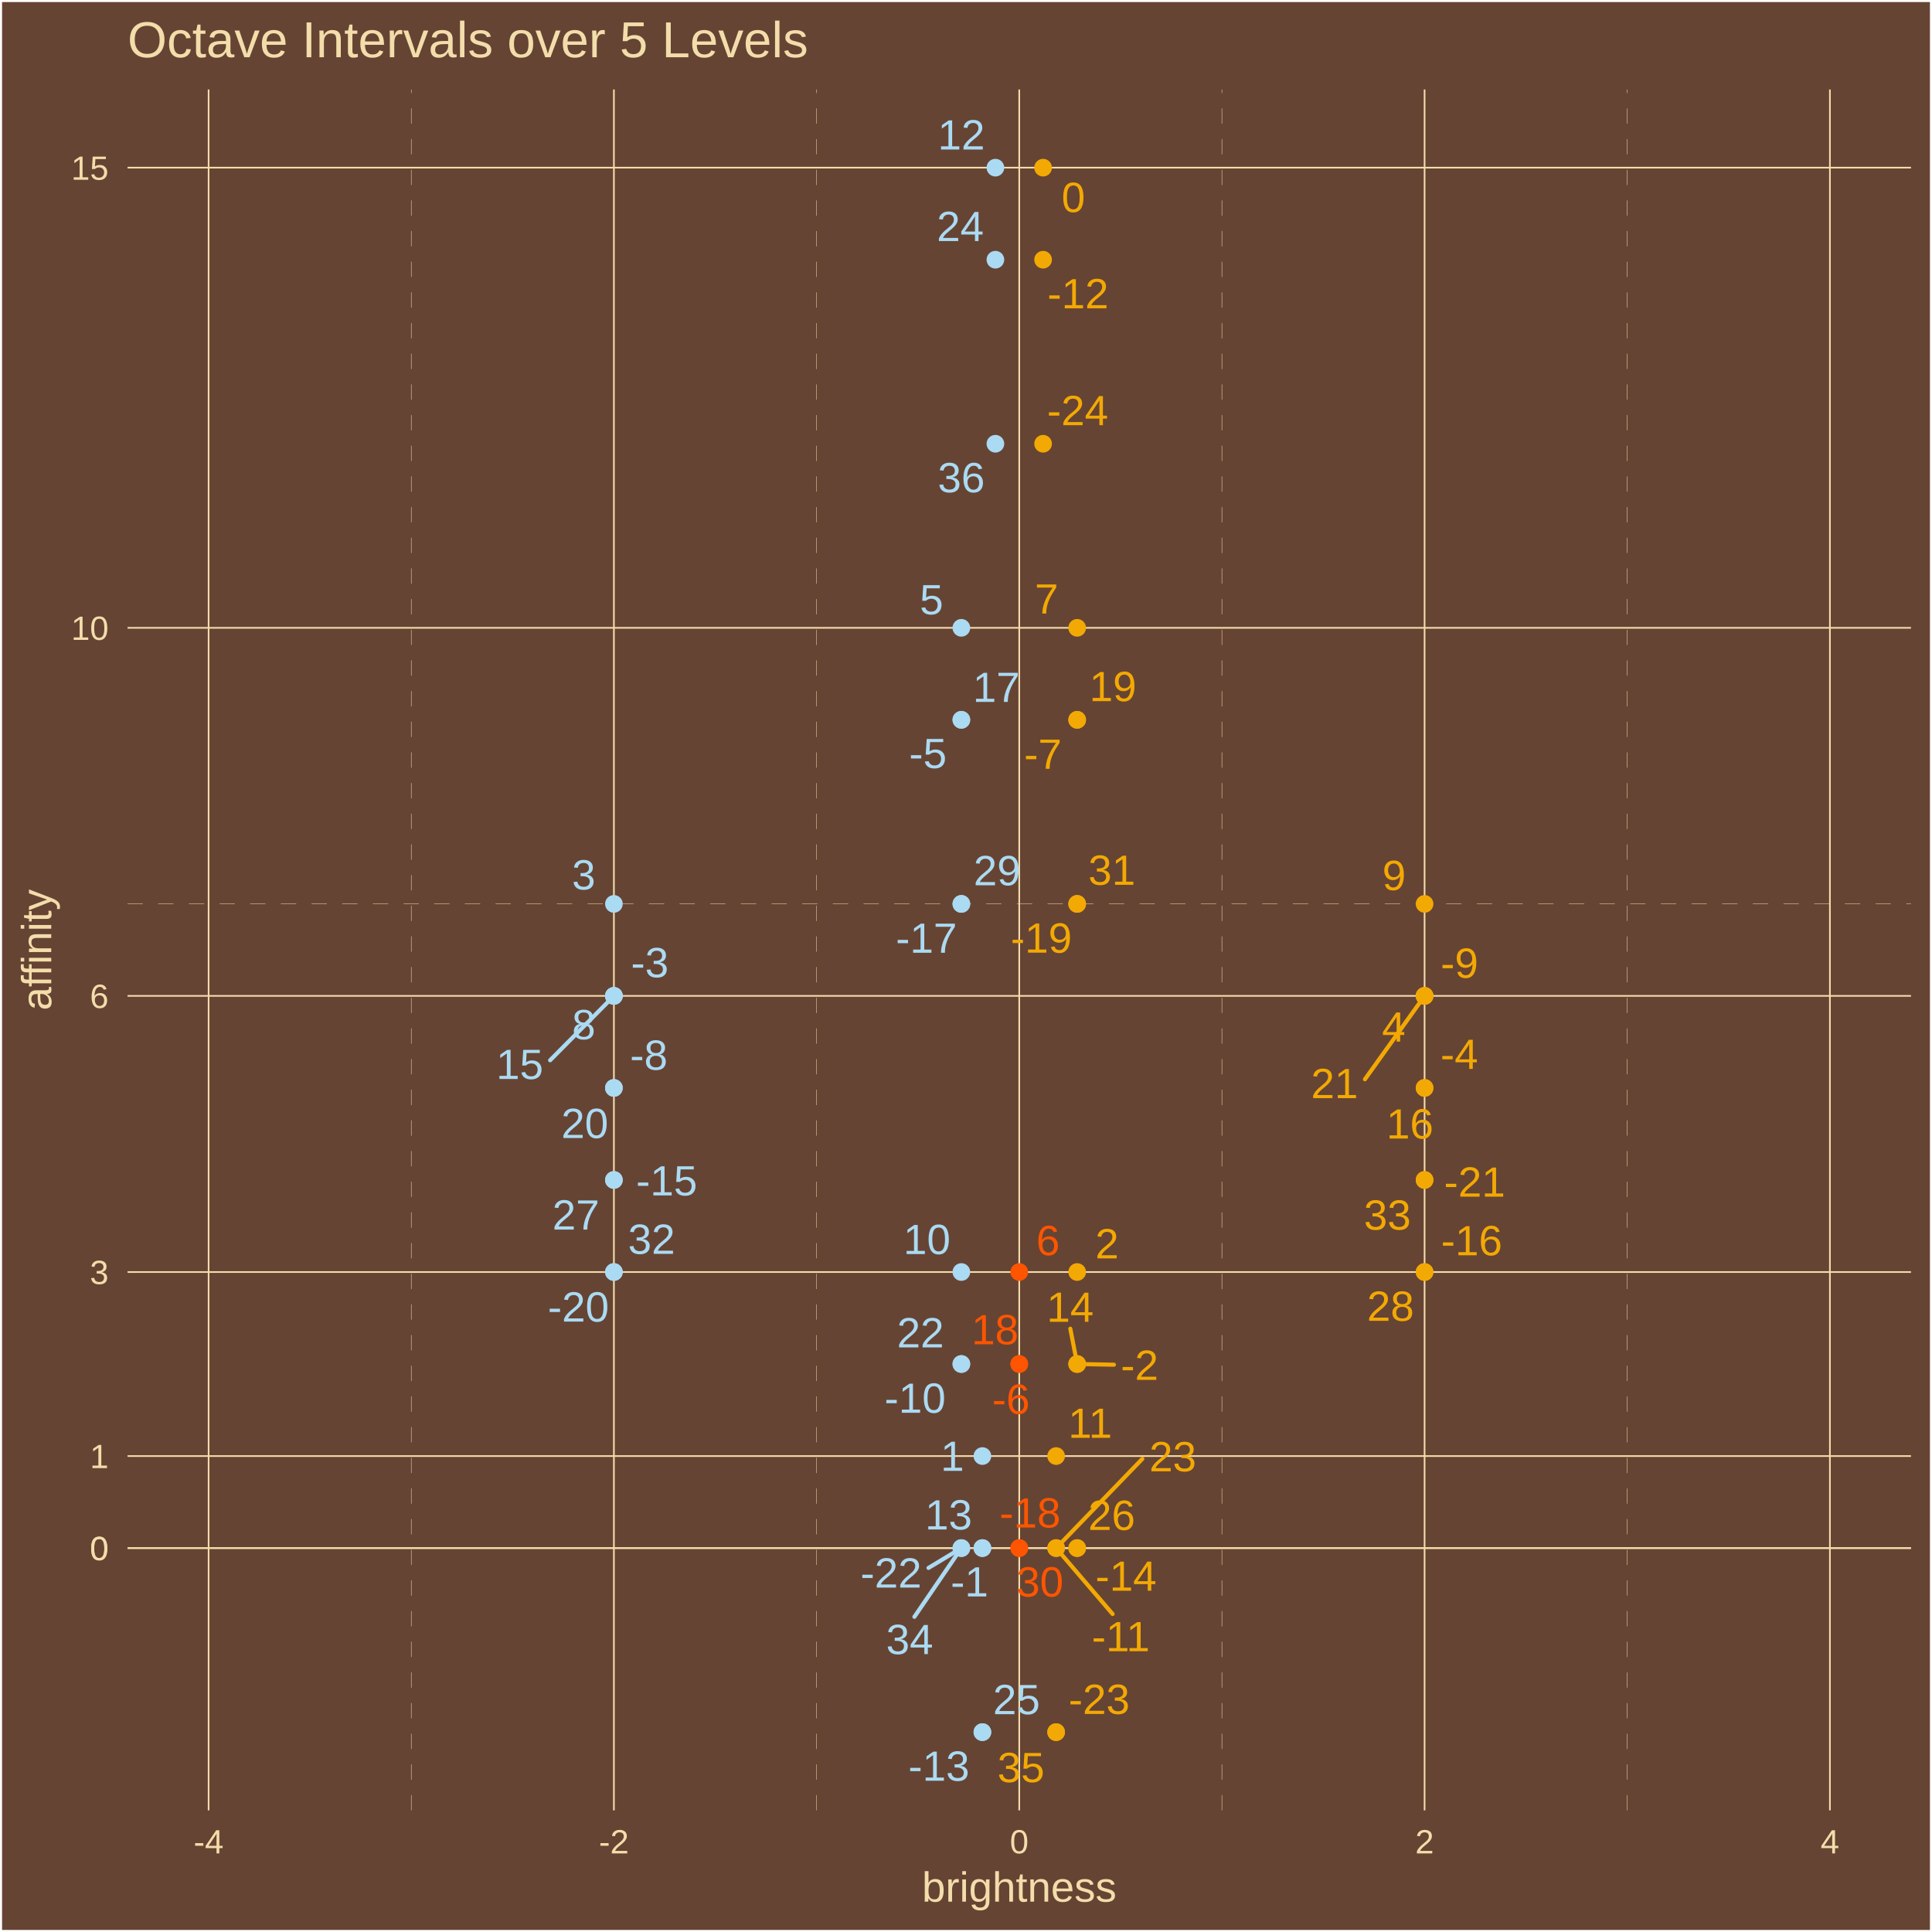
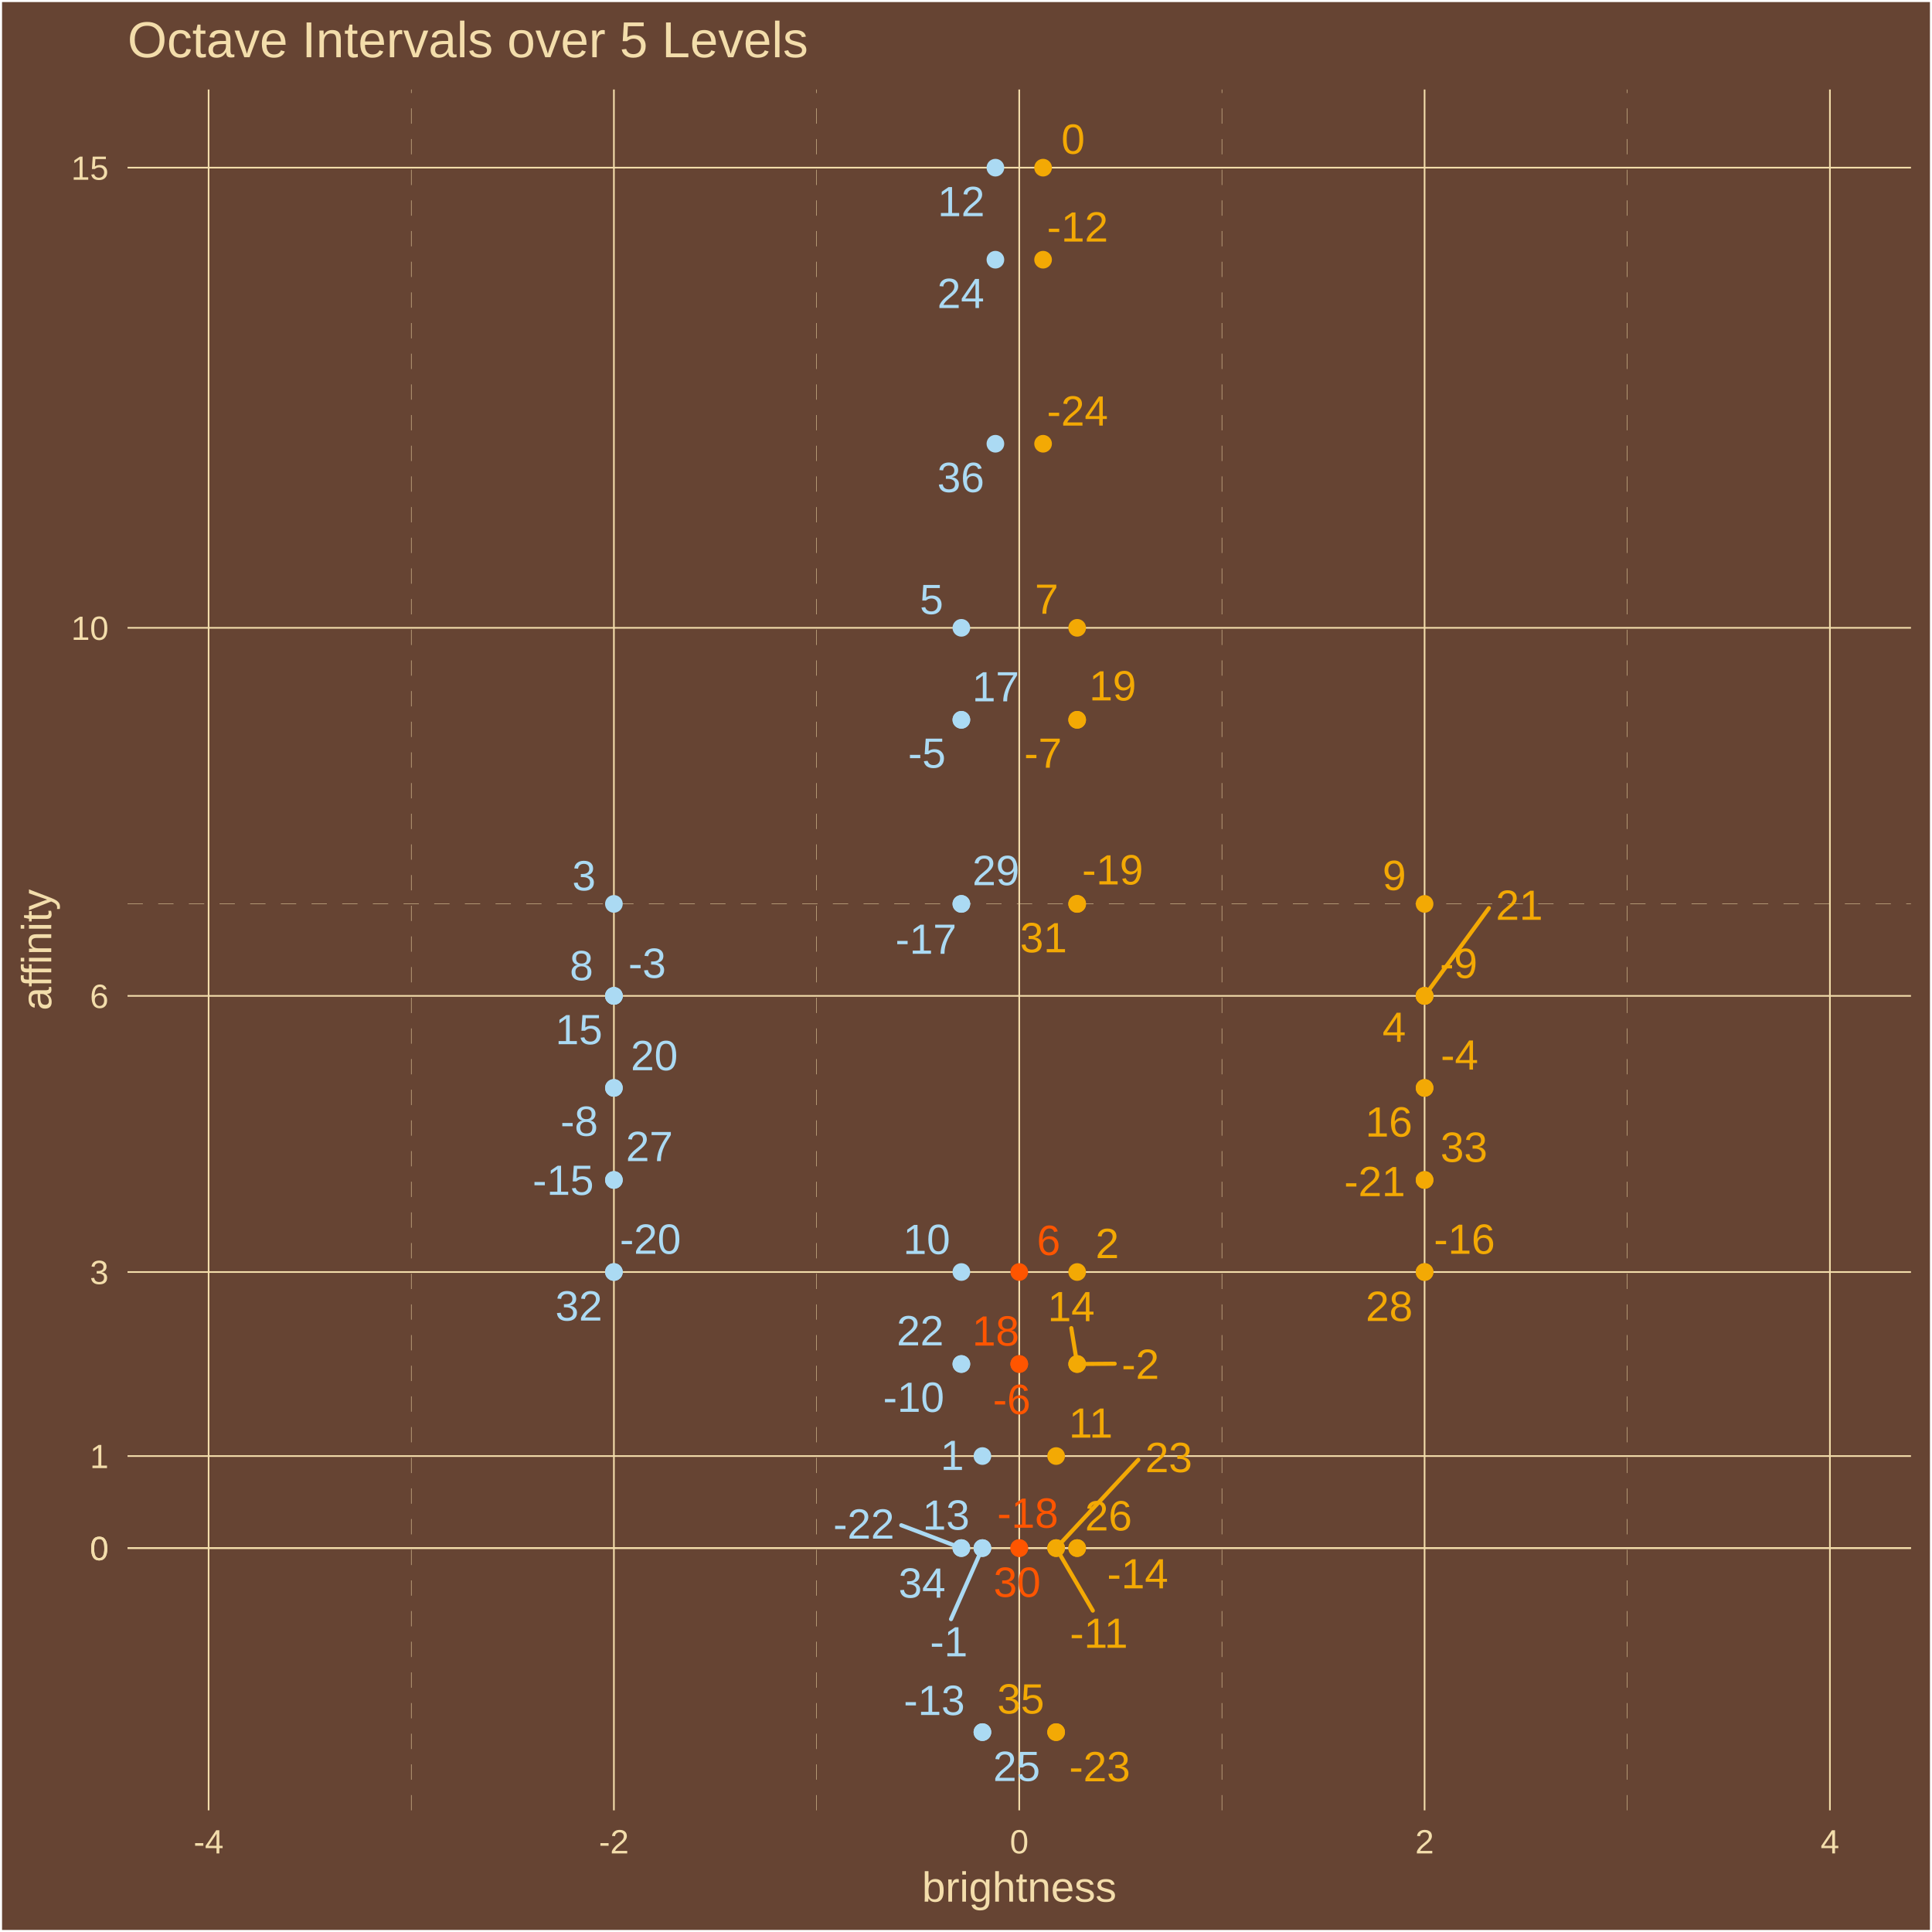
<svg xmlns="http://www.w3.org/2000/svg" class="svglite" width="504.00pt" height="504.00pt" viewBox="0 0 504.00 504.00">
  <defs>
    <style type="text/css">
    .svglite line, .svglite polyline, .svglite polygon, .svglite path, .svglite rect, .svglite circle {
      fill: none;
      stroke: #000000;
      stroke-linecap: round;
      stroke-linejoin: round;
      stroke-miterlimit: 10.00;
    }
    .svglite text {
      white-space: pre;
    }
  </style>
  </defs>
  <rect width="100%" height="100%" style="stroke: none; fill: #664433;" />
  <defs>
    <clipPath id="cpMC4wMHw1MDQuMDB8MC4wMHw1MDQuMDA=">
      <rect x="0.00" y="0.00" width="504.00" height="504.00" />
    </clipPath>
  </defs>
  <g clip-path="url(#cpMC4wMHw1MDQuMDB8MC4wMHw1MDQuMDA=)">
    <rect x="0.00" y="0" width="504.00" height="504.00" style="stroke-width: 1.07; stroke: #FFFFFF; fill: #664433;" />
  </g>
  <defs>
    <clipPath id="cpMzMuMjd8NDk4LjUyfDIzLjM0fDQ3Mi4yNw==">
      <rect x="33.27" y="23.34" width="465.25" height="448.93" />
    </clipPath>
  </defs>
  <g clip-path="url(#cpMzMuMjd8NDk4LjUyfDIzLjM0fDQ3Mi4yNw==)">
    <rect x="33.27" y="23.34" width="465.25" height="448.93" style="stroke-width: 1.07; stroke: none; fill: #664433;" />
    <polyline points="33.27,235.80 498.52,235.80 " style="stroke-width: 0.11; stroke: #F3DDAB; stroke-dasharray: 4.00,4.00; stroke-linecap: butt;" />
    <polyline points="107.29,472.27 107.29,23.34 " style="stroke-width: 0.11; stroke: #F3DDAB; stroke-dasharray: 4.00,4.00; stroke-linecap: butt;" />
    <polyline points="213.02,472.27 213.02,23.34 " style="stroke-width: 0.11; stroke: #F3DDAB; stroke-dasharray: 4.00,4.00; stroke-linecap: butt;" />
    <polyline points="318.76,472.27 318.76,23.34 " style="stroke-width: 0.11; stroke: #F3DDAB; stroke-dasharray: 4.00,4.00; stroke-linecap: butt;" />
    <polyline points="424.50,472.27 424.50,23.34 " style="stroke-width: 0.11; stroke: #F3DDAB; stroke-dasharray: 4.00,4.00; stroke-linecap: butt;" />
    <polyline points="33.27,403.85 498.52,403.85 " style="stroke-width: 0.43; stroke: #F3DDAB; stroke-linecap: butt;" />
    <polyline points="33.27,403.85 498.52,403.85 " style="stroke-width: 0.43; stroke: #F3DDAB; stroke-linecap: butt;" />
    <polyline points="33.27,379.84 498.52,379.84 " style="stroke-width: 0.43; stroke: #F3DDAB; stroke-linecap: butt;" />
    <polyline points="33.27,331.83 498.52,331.83 " style="stroke-width: 0.43; stroke: #F3DDAB; stroke-linecap: butt;" />
    <polyline points="33.27,259.80 498.52,259.80 " style="stroke-width: 0.43; stroke: #F3DDAB; stroke-linecap: butt;" />
    <polyline points="33.27,163.78 498.52,163.78 " style="stroke-width: 0.43; stroke: #F3DDAB; stroke-linecap: butt;" />
    <polyline points="33.27,43.74 498.52,43.74 " style="stroke-width: 0.43; stroke: #F3DDAB; stroke-linecap: butt;" />
    <polyline points="54.42,472.27 54.42,23.34 " style="stroke-width: 0.43; stroke: #F3DDAB; stroke-linecap: butt;" />
    <polyline points="160.15,472.27 160.15,23.34 " style="stroke-width: 0.43; stroke: #F3DDAB; stroke-linecap: butt;" />
    <polyline points="265.89,472.27 265.89,23.34 " style="stroke-width: 0.43; stroke: #F3DDAB; stroke-linecap: butt;" />
    <polyline points="371.63,472.27 371.63,23.34 " style="stroke-width: 0.43; stroke: #F3DDAB; stroke-linecap: butt;" />
    <polyline points="477.37,472.27 477.37,23.34 " style="stroke-width: 0.43; stroke: #F3DDAB; stroke-linecap: butt;" />
    <circle cx="272.11" cy="115.76" r="1.95" style="stroke-width: 0.71; stroke: #F3A904; fill: #F3A904;" />
    <circle cx="275.51" cy="451.86" r="1.95" style="stroke-width: 0.71; stroke: #F3A904; fill: #F3A904;" />
    <circle cx="250.79" cy="403.85" r="1.95" style="stroke-width: 0.71; stroke: #ABDAF3; fill: #ABDAF3;" />
    <circle cx="371.63" cy="307.82" r="1.95" style="stroke-width: 0.71; stroke: #F3A904; fill: #F3A904;" />
    <circle cx="160.15" cy="331.83" r="1.95" style="stroke-width: 0.71; stroke: #ABDAF3; fill: #ABDAF3;" />
    <circle cx="281.00" cy="235.80" r="1.95" style="stroke-width: 0.71; stroke: #F3A904; fill: #F3A904;" />
    <circle cx="265.89" cy="403.85" r="1.95" style="stroke-width: 0.71; stroke: #FF5500; fill: #FF5500;" />
    <circle cx="250.79" cy="235.80" r="1.95" style="stroke-width: 0.71; stroke: #ABDAF3; fill: #ABDAF3;" />
    <circle cx="371.63" cy="331.83" r="1.95" style="stroke-width: 0.71; stroke: #F3A904; fill: #F3A904;" />
    <circle cx="160.15" cy="307.82" r="1.95" style="stroke-width: 0.71; stroke: #ABDAF3; fill: #ABDAF3;" />
    <circle cx="281.00" cy="403.85" r="1.95" style="stroke-width: 0.71; stroke: #F3A904; fill: #F3A904;" />
    <circle cx="256.28" cy="451.86" r="1.95" style="stroke-width: 0.71; stroke: #ABDAF3; fill: #ABDAF3;" />
    <circle cx="272.11" cy="67.75" r="1.95" style="stroke-width: 0.71; stroke: #F3A904; fill: #F3A904;" />
    <circle cx="275.51" cy="403.85" r="1.95" style="stroke-width: 0.71; stroke: #F3A904; fill: #F3A904;" />
    <circle cx="250.79" cy="355.83" r="1.95" style="stroke-width: 0.71; stroke: #ABDAF3; fill: #ABDAF3;" />
    <circle cx="371.63" cy="259.80" r="1.95" style="stroke-width: 0.71; stroke: #F3A904; fill: #F3A904;" />
    <circle cx="160.15" cy="283.81" r="1.95" style="stroke-width: 0.71; stroke: #ABDAF3; fill: #ABDAF3;" />
    <circle cx="281.00" cy="187.78" r="1.95" style="stroke-width: 0.71; stroke: #F3A904; fill: #F3A904;" />
    <circle cx="265.89" cy="355.83" r="1.95" style="stroke-width: 0.71; stroke: #FF5500; fill: #FF5500;" />
    <circle cx="250.79" cy="187.78" r="1.95" style="stroke-width: 0.71; stroke: #ABDAF3; fill: #ABDAF3;" />
    <circle cx="371.63" cy="283.81" r="1.95" style="stroke-width: 0.71; stroke: #F3A904; fill: #F3A904;" />
    <circle cx="160.15" cy="259.80" r="1.95" style="stroke-width: 0.71; stroke: #ABDAF3; fill: #ABDAF3;" />
    <circle cx="281.00" cy="355.83" r="1.95" style="stroke-width: 0.71; stroke: #F3A904; fill: #F3A904;" />
    <circle cx="256.28" cy="403.85" r="1.95" style="stroke-width: 0.71; stroke: #ABDAF3; fill: #ABDAF3;" />
    <circle cx="272.11" cy="43.74" r="1.95" style="stroke-width: 0.71; stroke: #F3A904; fill: #F3A904;" />
    <circle cx="256.28" cy="379.84" r="1.95" style="stroke-width: 0.71; stroke: #ABDAF3; fill: #ABDAF3;" />
    <circle cx="281.00" cy="331.83" r="1.95" style="stroke-width: 0.71; stroke: #F3A904; fill: #F3A904;" />
    <circle cx="160.15" cy="235.80" r="1.95" style="stroke-width: 0.71; stroke: #ABDAF3; fill: #ABDAF3;" />
    <circle cx="371.63" cy="259.80" r="1.95" style="stroke-width: 0.71; stroke: #F3A904; fill: #F3A904;" />
    <circle cx="250.79" cy="163.78" r="1.95" style="stroke-width: 0.71; stroke: #ABDAF3; fill: #ABDAF3;" />
    <circle cx="265.89" cy="331.83" r="1.95" style="stroke-width: 0.71; stroke: #FF5500; fill: #FF5500;" />
    <circle cx="281.00" cy="163.78" r="1.95" style="stroke-width: 0.71; stroke: #F3A904; fill: #F3A904;" />
    <circle cx="160.15" cy="259.80" r="1.95" style="stroke-width: 0.71; stroke: #ABDAF3; fill: #ABDAF3;" />
    <circle cx="371.63" cy="235.80" r="1.95" style="stroke-width: 0.71; stroke: #F3A904; fill: #F3A904;" />
    <circle cx="250.79" cy="331.83" r="1.95" style="stroke-width: 0.71; stroke: #ABDAF3; fill: #ABDAF3;" />
    <circle cx="275.51" cy="379.84" r="1.95" style="stroke-width: 0.71; stroke: #F3A904; fill: #F3A904;" />
    <circle cx="259.67" cy="43.74" r="1.95" style="stroke-width: 0.71; stroke: #ABDAF3; fill: #ABDAF3;" />
    <circle cx="256.28" cy="403.85" r="1.95" style="stroke-width: 0.71; stroke: #ABDAF3; fill: #ABDAF3;" />
    <circle cx="281.00" cy="355.83" r="1.95" style="stroke-width: 0.71; stroke: #F3A904; fill: #F3A904;" />
    <circle cx="160.15" cy="259.80" r="1.95" style="stroke-width: 0.71; stroke: #ABDAF3; fill: #ABDAF3;" />
    <circle cx="371.63" cy="283.81" r="1.95" style="stroke-width: 0.71; stroke: #F3A904; fill: #F3A904;" />
    <circle cx="250.79" cy="187.78" r="1.95" style="stroke-width: 0.71; stroke: #ABDAF3; fill: #ABDAF3;" />
    <circle cx="265.89" cy="355.83" r="1.95" style="stroke-width: 0.71; stroke: #FF5500; fill: #FF5500;" />
    <circle cx="281.00" cy="187.78" r="1.95" style="stroke-width: 0.71; stroke: #F3A904; fill: #F3A904;" />
    <circle cx="160.15" cy="283.81" r="1.95" style="stroke-width: 0.71; stroke: #ABDAF3; fill: #ABDAF3;" />
    <circle cx="371.63" cy="259.80" r="1.95" style="stroke-width: 0.71; stroke: #F3A904; fill: #F3A904;" />
    <circle cx="250.79" cy="355.83" r="1.95" style="stroke-width: 0.71; stroke: #ABDAF3; fill: #ABDAF3;" />
    <circle cx="275.51" cy="403.85" r="1.95" style="stroke-width: 0.71; stroke: #F3A904; fill: #F3A904;" />
    <circle cx="259.67" cy="67.75" r="1.95" style="stroke-width: 0.71; stroke: #ABDAF3; fill: #ABDAF3;" />
    <circle cx="256.28" cy="451.86" r="1.95" style="stroke-width: 0.71; stroke: #ABDAF3; fill: #ABDAF3;" />
    <circle cx="281.00" cy="403.85" r="1.95" style="stroke-width: 0.71; stroke: #F3A904; fill: #F3A904;" />
    <circle cx="160.15" cy="307.82" r="1.95" style="stroke-width: 0.71; stroke: #ABDAF3; fill: #ABDAF3;" />
    <circle cx="371.63" cy="331.83" r="1.95" style="stroke-width: 0.71; stroke: #F3A904; fill: #F3A904;" />
    <circle cx="250.79" cy="235.80" r="1.95" style="stroke-width: 0.71; stroke: #ABDAF3; fill: #ABDAF3;" />
    <circle cx="265.89" cy="403.85" r="1.95" style="stroke-width: 0.71; stroke: #FF5500; fill: #FF5500;" />
    <circle cx="281.00" cy="235.80" r="1.95" style="stroke-width: 0.71; stroke: #F3A904; fill: #F3A904;" />
    <circle cx="160.15" cy="331.83" r="1.95" style="stroke-width: 0.71; stroke: #ABDAF3; fill: #ABDAF3;" />
    <circle cx="371.63" cy="307.82" r="1.95" style="stroke-width: 0.71; stroke: #F3A904; fill: #F3A904;" />
    <circle cx="250.79" cy="403.85" r="1.95" style="stroke-width: 0.71; stroke: #ABDAF3; fill: #ABDAF3;" />
    <circle cx="275.51" cy="451.86" r="1.95" style="stroke-width: 0.71; stroke: #F3A904; fill: #F3A904;" />
    <circle cx="259.67" cy="115.76" r="1.95" style="stroke-width: 0.71; stroke: #ABDAF3; fill: #ABDAF3;" />
-     <line x1="242.22" y1="409.02" x2="249.82" y2="404.43" style="stroke-width: 1.07; stroke: #ABDAF3;" />
-     <line x1="290.25" y1="421.05" x2="276.23" y2="404.69" style="stroke-width: 1.07; stroke: #F3A904;" />
-     <line x1="290.58" y1="356.01" x2="282.14" y2="355.85" style="stroke-width: 1.07; stroke: #F3A904;" />
-     <line x1="279.21" y1="346.62" x2="280.79" y2="354.75" style="stroke-width: 1.07; stroke: #F3A904;" />
-     <line x1="143.51" y1="276.59" x2="159.37" y2="260.60" style="stroke-width: 1.07; stroke: #ABDAF3;" />
-     <line x1="356.07" y1="281.55" x2="370.98" y2="260.71" style="stroke-width: 1.07; stroke: #F3A904;" />
-     <line x1="298.00" y1="380.57" x2="276.29" y2="403.04" style="stroke-width: 1.07; stroke: #F3A904;" />
-     <line x1="238.54" y1="421.78" x2="250.16" y2="404.77" style="stroke-width: 1.07; stroke: #ABDAF3;" />
-     <text x="281.13" y="110.92" text-anchor="middle" style="font-size: 11.04px;fill: #F3A904; font-family: &quot;Arial&quot;;" textLength="15.94px" lengthAdjust="spacingAndGlyphs">-24</text>
-     <text x="286.74" y="447.12" text-anchor="middle" style="font-size: 11.04px;fill: #F3A904; font-family: &quot;Arial&quot;;" textLength="15.94px" lengthAdjust="spacingAndGlyphs">-23</text>
-     <text x="232.45" y="414.16" text-anchor="middle" style="font-size: 11.04px;fill: #ABDAF3; font-family: &quot;Arial&quot;;" textLength="15.94px" lengthAdjust="spacingAndGlyphs">-22</text>
-     <text x="384.69" y="312.17" text-anchor="middle" style="font-size: 11.04px;fill: #F3A904; font-family: &quot;Arial&quot;;" textLength="15.94px" lengthAdjust="spacingAndGlyphs">-21</text>
-     <text x="150.88" y="344.76" text-anchor="middle" style="font-size: 11.04px;fill: #ABDAF3; font-family: &quot;Arial&quot;;" textLength="15.94px" lengthAdjust="spacingAndGlyphs">-20</text>
-     <text x="271.65" y="248.52" text-anchor="middle" style="font-size: 11.04px;fill: #F3A904; font-family: &quot;Arial&quot;;" textLength="15.94px" lengthAdjust="spacingAndGlyphs">-19</text>
-     <text x="268.71" y="398.48" text-anchor="middle" style="font-size: 11.04px;fill: #FF5500; font-family: &quot;Arial&quot;;" textLength="15.94px" lengthAdjust="spacingAndGlyphs">-18</text>
-     <text x="241.67" y="248.55" text-anchor="middle" style="font-size: 11.04px;fill: #ABDAF3; font-family: &quot;Arial&quot;;" textLength="15.94px" lengthAdjust="spacingAndGlyphs">-17</text>
-     <text x="383.91" y="327.47" text-anchor="middle" style="font-size: 11.04px;fill: #F3A904; font-family: &quot;Arial&quot;;" textLength="15.94px" lengthAdjust="spacingAndGlyphs">-16</text>
-     <text x="173.91" y="311.84" text-anchor="middle" style="font-size: 11.04px;fill: #ABDAF3; font-family: &quot;Arial&quot;;" textLength="15.94px" lengthAdjust="spacingAndGlyphs">-15</text>
-     <text x="293.74" y="414.97" text-anchor="middle" style="font-size: 11.04px;fill: #F3A904; font-family: &quot;Arial&quot;;" textLength="15.94px" lengthAdjust="spacingAndGlyphs">-14</text>
-     <text x="244.93" y="464.54" text-anchor="middle" style="font-size: 11.04px;fill: #ABDAF3; font-family: &quot;Arial&quot;;" textLength="15.94px" lengthAdjust="spacingAndGlyphs">-13</text>
-     <text x="281.22" y="80.43" text-anchor="middle" style="font-size: 11.04px;fill: #F3A904; font-family: &quot;Arial&quot;;" textLength="15.94px" lengthAdjust="spacingAndGlyphs">-12</text>
-     <text x="292.38" y="430.76" text-anchor="middle" style="font-size: 11.04px;fill: #F3A904; font-family: &quot;Arial&quot;;" textLength="15.94px" lengthAdjust="spacingAndGlyphs">-11</text>
-     <text x="238.72" y="368.55" text-anchor="middle" style="font-size: 11.04px;fill: #ABDAF3; font-family: &quot;Arial&quot;;" textLength="15.94px" lengthAdjust="spacingAndGlyphs">-10</text>
-     <text x="380.73" y="255.08" text-anchor="middle" style="font-size: 11.04px;fill: #F3A904; font-family: &quot;Arial&quot;;" textLength="9.81px" lengthAdjust="spacingAndGlyphs">-9</text>
-     <text x="169.26" y="279.07" text-anchor="middle" style="font-size: 11.04px;fill: #ABDAF3; font-family: &quot;Arial&quot;;" textLength="9.81px" lengthAdjust="spacingAndGlyphs">-8</text>
-     <text x="272.06" y="200.55" text-anchor="middle" style="font-size: 11.04px;fill: #F3A904; font-family: &quot;Arial&quot;;" textLength="9.81px" lengthAdjust="spacingAndGlyphs">-7</text>
-     <text x="263.73" y="368.84" text-anchor="middle" style="font-size: 11.04px;fill: #FF5500; font-family: &quot;Arial&quot;;" textLength="9.81px" lengthAdjust="spacingAndGlyphs">-6</text>
-     <text x="242.06" y="200.37" text-anchor="middle" style="font-size: 11.04px;fill: #ABDAF3; font-family: &quot;Arial&quot;;" textLength="9.81px" lengthAdjust="spacingAndGlyphs">-5</text>
-     <text x="380.68" y="278.84" text-anchor="middle" style="font-size: 11.04px;fill: #F3A904; font-family: &quot;Arial&quot;;" textLength="9.81px" lengthAdjust="spacingAndGlyphs">-4</text>
-     <text x="169.51" y="254.94" text-anchor="middle" style="font-size: 11.04px;fill: #ABDAF3; font-family: &quot;Arial&quot;;" textLength="9.81px" lengthAdjust="spacingAndGlyphs">-3</text>
-     <text x="297.28" y="359.97" text-anchor="middle" style="font-size: 11.04px;fill: #F3A904; font-family: &quot;Arial&quot;;" textLength="9.81px" lengthAdjust="spacingAndGlyphs">-2</text>
-     <text x="252.91" y="416.46" text-anchor="middle" style="font-size: 11.04px;fill: #ABDAF3; font-family: &quot;Arial&quot;;" textLength="9.81px" lengthAdjust="spacingAndGlyphs">-1</text>
-     <text x="280.00" y="55.31" text-anchor="middle" style="font-size: 11.04px;fill: #F3A904; font-family: &quot;Arial&quot;;" textLength="6.13px" lengthAdjust="spacingAndGlyphs">0</text>
-     <text x="248.44" y="383.70" text-anchor="middle" style="font-size: 11.04px;fill: #ABDAF3; font-family: &quot;Arial&quot;;" textLength="6.13px" lengthAdjust="spacingAndGlyphs">1</text>
-     <text x="288.79" y="328.27" text-anchor="middle" style="font-size: 11.04px;fill: #F3A904; font-family: &quot;Arial&quot;;" textLength="6.13px" lengthAdjust="spacingAndGlyphs">2</text>
-     <text x="152.27" y="232.04" text-anchor="middle" style="font-size: 11.04px;fill: #ABDAF3; font-family: &quot;Arial&quot;;" textLength="6.13px" lengthAdjust="spacingAndGlyphs">3</text>
-     <text x="363.58" y="271.71" text-anchor="middle" style="font-size: 11.04px;fill: #F3A904; font-family: &quot;Arial&quot;;" textLength="6.13px" lengthAdjust="spacingAndGlyphs">4</text>
-     <text x="243.00" y="160.25" text-anchor="middle" style="font-size: 11.04px;fill: #ABDAF3; font-family: &quot;Arial&quot;;" textLength="6.13px" lengthAdjust="spacingAndGlyphs">5</text>
-     <text x="273.39" y="327.44" text-anchor="middle" style="font-size: 11.04px;fill: #FF5500; font-family: &quot;Arial&quot;;" textLength="6.13px" lengthAdjust="spacingAndGlyphs">6</text>
-     <text x="273.01" y="160.06" text-anchor="middle" style="font-size: 11.04px;fill: #F3A904; font-family: &quot;Arial&quot;;" textLength="6.13px" lengthAdjust="spacingAndGlyphs">7</text>
-     <text x="152.28" y="271.11" text-anchor="middle" style="font-size: 11.04px;fill: #ABDAF3; font-family: &quot;Arial&quot;;" textLength="6.13px" lengthAdjust="spacingAndGlyphs">8</text>
-     <text x="363.67" y="232.19" text-anchor="middle" style="font-size: 11.04px;fill: #F3A904; font-family: &quot;Arial&quot;;" textLength="6.13px" lengthAdjust="spacingAndGlyphs">9</text>
-     <text x="241.80" y="327.15" text-anchor="middle" style="font-size: 11.04px;fill: #ABDAF3; font-family: &quot;Arial&quot;;" textLength="12.27px" lengthAdjust="spacingAndGlyphs">10</text>
-     <text x="284.39" y="375.08" text-anchor="middle" style="font-size: 11.04px;fill: #F3A904; font-family: &quot;Arial&quot;;" textLength="12.27px" lengthAdjust="spacingAndGlyphs">11</text>
-     <text x="250.78" y="39.00" text-anchor="middle" style="font-size: 11.04px;fill: #ABDAF3; font-family: &quot;Arial&quot;;" textLength="12.27px" lengthAdjust="spacingAndGlyphs">12</text>
-     <text x="247.46" y="398.99" text-anchor="middle" style="font-size: 11.04px;fill: #ABDAF3; font-family: &quot;Arial&quot;;" textLength="12.27px" lengthAdjust="spacingAndGlyphs">13</text>
-     <text x="279.18" y="344.82" text-anchor="middle" style="font-size: 11.04px;fill: #F3A904; font-family: &quot;Arial&quot;;" textLength="12.27px" lengthAdjust="spacingAndGlyphs">14</text>
-     <text x="135.58" y="281.48" text-anchor="middle" style="font-size: 11.04px;fill: #ABDAF3; font-family: &quot;Arial&quot;;" textLength="12.27px" lengthAdjust="spacingAndGlyphs">15</text>
-     <text x="367.80" y="297.01" text-anchor="middle" style="font-size: 11.04px;fill: #F3A904; font-family: &quot;Arial&quot;;" textLength="12.27px" lengthAdjust="spacingAndGlyphs">16</text>
-     <text x="259.91" y="183.11" text-anchor="middle" style="font-size: 11.04px;fill: #ABDAF3; font-family: &quot;Arial&quot;;" textLength="12.27px" lengthAdjust="spacingAndGlyphs">17</text>
-     <text x="259.57" y="350.68" text-anchor="middle" style="font-size: 11.04px;fill: #FF5500; font-family: &quot;Arial&quot;;" textLength="12.27px" lengthAdjust="spacingAndGlyphs">18</text>
-     <text x="290.32" y="182.91" text-anchor="middle" style="font-size: 11.04px;fill: #F3A904; font-family: &quot;Arial&quot;;" textLength="12.27px" lengthAdjust="spacingAndGlyphs">19</text>
-     <text x="152.55" y="296.88" text-anchor="middle" style="font-size: 11.04px;fill: #ABDAF3; font-family: &quot;Arial&quot;;" textLength="12.27px" lengthAdjust="spacingAndGlyphs">20</text>
-     <text x="348.14" y="286.48" text-anchor="middle" style="font-size: 11.04px;fill: #F3A904; font-family: &quot;Arial&quot;;" textLength="12.27px" lengthAdjust="spacingAndGlyphs">21</text>
-     <text x="240.12" y="351.49" text-anchor="middle" style="font-size: 11.04px;fill: #ABDAF3; font-family: &quot;Arial&quot;;" textLength="12.27px" lengthAdjust="spacingAndGlyphs">22</text>
-     <text x="305.94" y="383.82" text-anchor="middle" style="font-size: 11.04px;fill: #F3A904; font-family: &quot;Arial&quot;;" textLength="12.27px" lengthAdjust="spacingAndGlyphs">23</text>
-     <text x="250.51" y="62.89" text-anchor="middle" style="font-size: 11.04px;fill: #ABDAF3; font-family: &quot;Arial&quot;;" textLength="12.27px" lengthAdjust="spacingAndGlyphs">24</text>
-     <text x="265.17" y="447.18" text-anchor="middle" style="font-size: 11.04px;fill: #ABDAF3; font-family: &quot;Arial&quot;;" textLength="12.27px" lengthAdjust="spacingAndGlyphs">25</text>
-     <text x="290.00" y="399.12" text-anchor="middle" style="font-size: 11.04px;fill: #F3A904; font-family: &quot;Arial&quot;;" textLength="12.27px" lengthAdjust="spacingAndGlyphs">26</text>
-     <text x="150.22" y="320.76" text-anchor="middle" style="font-size: 11.04px;fill: #ABDAF3; font-family: &quot;Arial&quot;;" textLength="12.27px" lengthAdjust="spacingAndGlyphs">27</text>
-     <text x="362.75" y="344.56" text-anchor="middle" style="font-size: 11.04px;fill: #F3A904; font-family: &quot;Arial&quot;;" textLength="12.27px" lengthAdjust="spacingAndGlyphs">28</text>
-     <text x="260.11" y="230.94" text-anchor="middle" style="font-size: 11.04px;fill: #ABDAF3; font-family: &quot;Arial&quot;;" textLength="12.27px" lengthAdjust="spacingAndGlyphs">29</text>
-     <text x="271.28" y="416.49" text-anchor="middle" style="font-size: 11.04px;fill: #FF5500; font-family: &quot;Arial&quot;;" textLength="12.27px" lengthAdjust="spacingAndGlyphs">30</text>
-     <text x="290.04" y="230.82" text-anchor="middle" style="font-size: 11.04px;fill: #F3A904; font-family: &quot;Arial&quot;;" textLength="12.27px" lengthAdjust="spacingAndGlyphs">31</text>
-     <text x="169.97" y="327.09" text-anchor="middle" style="font-size: 11.04px;fill: #ABDAF3; font-family: &quot;Arial&quot;;" textLength="12.27px" lengthAdjust="spacingAndGlyphs">32</text>
-     <text x="361.93" y="320.78" text-anchor="middle" style="font-size: 11.04px;fill: #F3A904; font-family: &quot;Arial&quot;;" textLength="12.27px" lengthAdjust="spacingAndGlyphs">33</text>
-     <text x="237.30" y="431.50" text-anchor="middle" style="font-size: 11.04px;fill: #ABDAF3; font-family: &quot;Arial&quot;;" textLength="12.27px" lengthAdjust="spacingAndGlyphs">34</text>
-     <text x="266.33" y="464.91" text-anchor="middle" style="font-size: 11.04px;fill: #F3A904; font-family: &quot;Arial&quot;;" textLength="12.27px" lengthAdjust="spacingAndGlyphs">35</text>
-     <text x="250.77" y="128.42" text-anchor="middle" style="font-size: 11.04px;fill: #ABDAF3; font-family: &quot;Arial&quot;;" textLength="12.27px" lengthAdjust="spacingAndGlyphs">36</text>
+     <line x1="235.12" y1="397.89" x2="249.73" y2="403.44" style="stroke-width: 1.07; stroke: #ABDAF3;" />
+     <line x1="285.08" y1="420.16" x2="276.07" y2="404.80" style="stroke-width: 1.07; stroke: #F3A904;" />
+     <line x1="290.79" y1="355.75" x2="282.14" y2="355.82" style="stroke-width: 1.07; stroke: #F3A904;" />
+     <line x1="248.09" y1="422.39" x2="255.83" y2="404.86" style="stroke-width: 1.07; stroke: #ABDAF3;" />
+     <line x1="279.47" y1="346.46" x2="280.82" y2="354.74" style="stroke-width: 1.07; stroke: #F3A904;" />
+     <line x1="388.40" y1="236.91" x2="372.29" y2="258.90" style="stroke-width: 1.07; stroke: #F3A904;" />
+     <line x1="296.95" y1="380.82" x2="276.27" y2="403.03" style="stroke-width: 1.07; stroke: #F3A904;" />
+     <text x="281.09" y="111.02" text-anchor="middle" style="font-size: 11.04px;fill: #F3A904; font-family: &quot;Arial&quot;;" textLength="15.94px" lengthAdjust="spacingAndGlyphs">-24</text>
+     <text x="286.88" y="464.69" text-anchor="middle" style="font-size: 11.04px;fill: #F3A904; font-family: &quot;Arial&quot;;" textLength="15.94px" lengthAdjust="spacingAndGlyphs">-23</text>
+     <text x="225.35" y="401.39" text-anchor="middle" style="font-size: 11.04px;fill: #ABDAF3; font-family: &quot;Arial&quot;;" textLength="15.94px" lengthAdjust="spacingAndGlyphs">-22</text>
+     <text x="358.63" y="312.04" text-anchor="middle" style="font-size: 11.04px;fill: #F3A904; font-family: &quot;Arial&quot;;" textLength="15.94px" lengthAdjust="spacingAndGlyphs">-21</text>
+     <text x="169.66" y="327.07" text-anchor="middle" style="font-size: 11.04px;fill: #ABDAF3; font-family: &quot;Arial&quot;;" textLength="15.94px" lengthAdjust="spacingAndGlyphs">-20</text>
+     <text x="290.25" y="230.72" text-anchor="middle" style="font-size: 11.04px;fill: #F3A904; font-family: &quot;Arial&quot;;" textLength="15.94px" lengthAdjust="spacingAndGlyphs">-19</text>
+     <text x="268.12" y="398.54" text-anchor="middle" style="font-size: 11.04px;fill: #FF5500; font-family: &quot;Arial&quot;;" textLength="15.94px" lengthAdjust="spacingAndGlyphs">-18</text>
+     <text x="241.56" y="248.81" text-anchor="middle" style="font-size: 11.04px;fill: #ABDAF3; font-family: &quot;Arial&quot;;" textLength="15.94px" lengthAdjust="spacingAndGlyphs">-17</text>
+     <text x="382.03" y="327.08" text-anchor="middle" style="font-size: 11.04px;fill: #F3A904; font-family: &quot;Arial&quot;;" textLength="15.94px" lengthAdjust="spacingAndGlyphs">-16</text>
+     <text x="146.92" y="311.70" text-anchor="middle" style="font-size: 11.04px;fill: #ABDAF3; font-family: &quot;Arial&quot;;" textLength="15.94px" lengthAdjust="spacingAndGlyphs">-15</text>
+     <text x="296.79" y="414.35" text-anchor="middle" style="font-size: 11.04px;fill: #F3A904; font-family: &quot;Arial&quot;;" textLength="15.94px" lengthAdjust="spacingAndGlyphs">-14</text>
+     <text x="243.73" y="447.39" text-anchor="middle" style="font-size: 11.04px;fill: #ABDAF3; font-family: &quot;Arial&quot;;" textLength="15.94px" lengthAdjust="spacingAndGlyphs">-13</text>
+     <text x="281.11" y="63.02" text-anchor="middle" style="font-size: 11.04px;fill: #F3A904; font-family: &quot;Arial&quot;;" textLength="15.94px" lengthAdjust="spacingAndGlyphs">-12</text>
+     <text x="286.66" y="429.87" text-anchor="middle" style="font-size: 11.04px;fill: #F3A904; font-family: &quot;Arial&quot;;" textLength="15.94px" lengthAdjust="spacingAndGlyphs">-11</text>
+     <text x="238.35" y="368.31" text-anchor="middle" style="font-size: 11.04px;fill: #ABDAF3; font-family: &quot;Arial&quot;;" textLength="15.94px" lengthAdjust="spacingAndGlyphs">-10</text>
+     <text x="380.52" y="255.13" text-anchor="middle" style="font-size: 11.04px;fill: #F3A904; font-family: &quot;Arial&quot;;" textLength="9.81px" lengthAdjust="spacingAndGlyphs">-9</text>
+     <text x="151.11" y="296.31" text-anchor="middle" style="font-size: 11.04px;fill: #ABDAF3; font-family: &quot;Arial&quot;;" textLength="9.81px" lengthAdjust="spacingAndGlyphs">-8</text>
+     <text x="272.09" y="200.29" text-anchor="middle" style="font-size: 11.04px;fill: #F3A904; font-family: &quot;Arial&quot;;" textLength="9.81px" lengthAdjust="spacingAndGlyphs">-7</text>
+     <text x="263.94" y="368.89" text-anchor="middle" style="font-size: 11.04px;fill: #FF5500; font-family: &quot;Arial&quot;;" textLength="9.81px" lengthAdjust="spacingAndGlyphs">-6</text>
+     <text x="241.80" y="200.28" text-anchor="middle" style="font-size: 11.04px;fill: #ABDAF3; font-family: &quot;Arial&quot;;" textLength="9.81px" lengthAdjust="spacingAndGlyphs">-5</text>
+     <text x="380.74" y="279.03" text-anchor="middle" style="font-size: 11.04px;fill: #F3A904; font-family: &quot;Arial&quot;;" textLength="9.81px" lengthAdjust="spacingAndGlyphs">-4</text>
+     <text x="168.83" y="255.09" text-anchor="middle" style="font-size: 11.04px;fill: #ABDAF3; font-family: &quot;Arial&quot;;" textLength="9.81px" lengthAdjust="spacingAndGlyphs">-3</text>
+     <text x="297.50" y="359.71" text-anchor="middle" style="font-size: 11.04px;fill: #F3A904; font-family: &quot;Arial&quot;;" textLength="9.81px" lengthAdjust="spacingAndGlyphs">-2</text>
+     <text x="247.52" y="432.10" text-anchor="middle" style="font-size: 11.04px;fill: #ABDAF3; font-family: &quot;Arial&quot;;" textLength="9.81px" lengthAdjust="spacingAndGlyphs">-1</text>
+     <text x="279.93" y="40.12" text-anchor="middle" style="font-size: 11.04px;fill: #F3A904; font-family: &quot;Arial&quot;;" textLength="6.13px" lengthAdjust="spacingAndGlyphs">0</text>
+     <text x="248.41" y="383.47" text-anchor="middle" style="font-size: 11.04px;fill: #ABDAF3; font-family: &quot;Arial&quot;;" textLength="6.13px" lengthAdjust="spacingAndGlyphs">1</text>
+     <text x="288.85" y="328.20" text-anchor="middle" style="font-size: 11.04px;fill: #F3A904; font-family: &quot;Arial&quot;;" textLength="6.13px" lengthAdjust="spacingAndGlyphs">2</text>
+     <text x="152.34" y="232.27" text-anchor="middle" style="font-size: 11.04px;fill: #ABDAF3; font-family: &quot;Arial&quot;;" textLength="6.13px" lengthAdjust="spacingAndGlyphs">3</text>
+     <text x="363.70" y="271.79" text-anchor="middle" style="font-size: 11.04px;fill: #F3A904; font-family: &quot;Arial&quot;;" textLength="6.13px" lengthAdjust="spacingAndGlyphs">4</text>
+     <text x="243.01" y="160.19" text-anchor="middle" style="font-size: 11.04px;fill: #ABDAF3; font-family: &quot;Arial&quot;;" textLength="6.13px" lengthAdjust="spacingAndGlyphs">5</text>
+     <text x="273.55" y="327.39" text-anchor="middle" style="font-size: 11.04px;fill: #FF5500; font-family: &quot;Arial&quot;;" textLength="6.13px" lengthAdjust="spacingAndGlyphs">6</text>
+     <text x="273.03" y="160.11" text-anchor="middle" style="font-size: 11.04px;fill: #F3A904; font-family: &quot;Arial&quot;;" textLength="6.13px" lengthAdjust="spacingAndGlyphs">7</text>
+     <text x="151.69" y="255.72" text-anchor="middle" style="font-size: 11.04px;fill: #ABDAF3; font-family: &quot;Arial&quot;;" textLength="6.13px" lengthAdjust="spacingAndGlyphs">8</text>
+     <text x="363.73" y="232.19" text-anchor="middle" style="font-size: 11.04px;fill: #F3A904; font-family: &quot;Arial&quot;;" textLength="6.13px" lengthAdjust="spacingAndGlyphs">9</text>
+     <text x="241.74" y="327.13" text-anchor="middle" style="font-size: 11.04px;fill: #ABDAF3; font-family: &quot;Arial&quot;;" textLength="12.27px" lengthAdjust="spacingAndGlyphs">10</text>
+     <text x="284.55" y="375.04" text-anchor="middle" style="font-size: 11.04px;fill: #F3A904; font-family: &quot;Arial&quot;;" textLength="12.27px" lengthAdjust="spacingAndGlyphs">11</text>
+     <text x="250.75" y="56.39" text-anchor="middle" style="font-size: 11.04px;fill: #ABDAF3; font-family: &quot;Arial&quot;;" textLength="12.27px" lengthAdjust="spacingAndGlyphs">12</text>
+     <text x="246.80" y="399.05" text-anchor="middle" style="font-size: 11.04px;fill: #ABDAF3; font-family: &quot;Arial&quot;;" textLength="12.27px" lengthAdjust="spacingAndGlyphs">13</text>
+     <text x="279.45" y="344.66" text-anchor="middle" style="font-size: 11.04px;fill: #F3A904; font-family: &quot;Arial&quot;;" textLength="12.27px" lengthAdjust="spacingAndGlyphs">14</text>
+     <text x="151.02" y="272.41" text-anchor="middle" style="font-size: 11.04px;fill: #ABDAF3; font-family: &quot;Arial&quot;;" textLength="12.27px" lengthAdjust="spacingAndGlyphs">15</text>
+     <text x="362.31" y="296.50" text-anchor="middle" style="font-size: 11.04px;fill: #F3A904; font-family: &quot;Arial&quot;;" textLength="12.27px" lengthAdjust="spacingAndGlyphs">16</text>
+     <text x="259.74" y="182.95" text-anchor="middle" style="font-size: 11.04px;fill: #ABDAF3; font-family: &quot;Arial&quot;;" textLength="12.27px" lengthAdjust="spacingAndGlyphs">17</text>
+     <text x="259.75" y="351.02" text-anchor="middle" style="font-size: 11.04px;fill: #FF5500; font-family: &quot;Arial&quot;;" textLength="12.27px" lengthAdjust="spacingAndGlyphs">18</text>
+     <text x="290.27" y="182.72" text-anchor="middle" style="font-size: 11.04px;fill: #F3A904; font-family: &quot;Arial&quot;;" textLength="12.27px" lengthAdjust="spacingAndGlyphs">19</text>
+     <text x="170.68" y="279.19" text-anchor="middle" style="font-size: 11.04px;fill: #ABDAF3; font-family: &quot;Arial&quot;;" textLength="12.27px" lengthAdjust="spacingAndGlyphs">20</text>
+     <text x="396.34" y="239.96" text-anchor="middle" style="font-size: 11.04px;fill: #F3A904; font-family: &quot;Arial&quot;;" textLength="12.27px" lengthAdjust="spacingAndGlyphs">21</text>
+     <text x="240.05" y="350.96" text-anchor="middle" style="font-size: 11.04px;fill: #ABDAF3; font-family: &quot;Arial&quot;;" textLength="12.27px" lengthAdjust="spacingAndGlyphs">22</text>
+     <text x="304.88" y="384.03" text-anchor="middle" style="font-size: 11.04px;fill: #F3A904; font-family: &quot;Arial&quot;;" textLength="12.27px" lengthAdjust="spacingAndGlyphs">23</text>
+     <text x="250.64" y="80.36" text-anchor="middle" style="font-size: 11.04px;fill: #ABDAF3; font-family: &quot;Arial&quot;;" textLength="12.27px" lengthAdjust="spacingAndGlyphs">24</text>
+     <text x="265.21" y="464.60" text-anchor="middle" style="font-size: 11.04px;fill: #ABDAF3; font-family: &quot;Arial&quot;;" textLength="12.27px" lengthAdjust="spacingAndGlyphs">25</text>
+     <text x="289.17" y="399.24" text-anchor="middle" style="font-size: 11.04px;fill: #F3A904; font-family: &quot;Arial&quot;;" textLength="12.27px" lengthAdjust="spacingAndGlyphs">26</text>
+     <text x="169.41" y="302.90" text-anchor="middle" style="font-size: 11.04px;fill: #ABDAF3; font-family: &quot;Arial&quot;;" textLength="12.27px" lengthAdjust="spacingAndGlyphs">27</text>
+     <text x="362.40" y="344.60" text-anchor="middle" style="font-size: 11.04px;fill: #F3A904; font-family: &quot;Arial&quot;;" textLength="12.27px" lengthAdjust="spacingAndGlyphs">28</text>
+     <text x="259.80" y="230.91" text-anchor="middle" style="font-size: 11.04px;fill: #ABDAF3; font-family: &quot;Arial&quot;;" textLength="12.27px" lengthAdjust="spacingAndGlyphs">29</text>
+     <text x="265.33" y="416.57" text-anchor="middle" style="font-size: 11.04px;fill: #FF5500; font-family: &quot;Arial&quot;;" textLength="12.27px" lengthAdjust="spacingAndGlyphs">30</text>
+     <text x="272.22" y="248.42" text-anchor="middle" style="font-size: 11.04px;fill: #F3A904; font-family: &quot;Arial&quot;;" textLength="12.27px" lengthAdjust="spacingAndGlyphs">31</text>
+     <text x="151.00" y="344.50" text-anchor="middle" style="font-size: 11.04px;fill: #ABDAF3; font-family: &quot;Arial&quot;;" textLength="12.27px" lengthAdjust="spacingAndGlyphs">32</text>
+     <text x="381.90" y="303.09" text-anchor="middle" style="font-size: 11.04px;fill: #F3A904; font-family: &quot;Arial&quot;;" textLength="12.27px" lengthAdjust="spacingAndGlyphs">33</text>
+     <text x="240.53" y="416.78" text-anchor="middle" style="font-size: 11.04px;fill: #ABDAF3; font-family: &quot;Arial&quot;;" textLength="12.27px" lengthAdjust="spacingAndGlyphs">34</text>
+     <text x="266.28" y="447.01" text-anchor="middle" style="font-size: 11.04px;fill: #F3A904; font-family: &quot;Arial&quot;;" textLength="12.27px" lengthAdjust="spacingAndGlyphs">35</text>
+     <text x="250.64" y="128.37" text-anchor="middle" style="font-size: 11.04px;fill: #ABDAF3; font-family: &quot;Arial&quot;;" textLength="12.27px" lengthAdjust="spacingAndGlyphs">36</text>
  </g>
  <g clip-path="url(#cpMC4wMHw1MDQuMDB8MC4wMHw1MDQuMDA=)">
    <text x="28.34" y="407.00" text-anchor="end" style="font-size: 8.80px;fill: #F3DDAB; font-family: &quot;Arial&quot;;" textLength="4.90px" lengthAdjust="spacingAndGlyphs">0</text>
    <text x="28.34" y="407.00" text-anchor="end" style="font-size: 8.80px;fill: #F3DDAB; font-family: &quot;Arial&quot;;" textLength="4.90px" lengthAdjust="spacingAndGlyphs">0</text>
    <text x="28.34" y="382.99" text-anchor="end" style="font-size: 8.80px;fill: #F3DDAB; font-family: &quot;Arial&quot;;" textLength="4.90px" lengthAdjust="spacingAndGlyphs">1</text>
    <text x="28.34" y="334.98" text-anchor="end" style="font-size: 8.80px;fill: #F3DDAB; font-family: &quot;Arial&quot;;" textLength="4.90px" lengthAdjust="spacingAndGlyphs">3</text>
    <text x="28.34" y="262.96" text-anchor="end" style="font-size: 8.80px;fill: #F3DDAB; font-family: &quot;Arial&quot;;" textLength="4.90px" lengthAdjust="spacingAndGlyphs">6</text>
    <text x="28.34" y="166.93" text-anchor="end" style="font-size: 8.80px;fill: #F3DDAB; font-family: &quot;Arial&quot;;" textLength="9.79px" lengthAdjust="spacingAndGlyphs">10</text>
    <text x="28.34" y="46.90" text-anchor="end" style="font-size: 8.80px;fill: #F3DDAB; font-family: &quot;Arial&quot;;" textLength="9.79px" lengthAdjust="spacingAndGlyphs">15</text>
    <text x="54.42" y="483.50" text-anchor="middle" style="font-size: 8.80px;fill: #F3DDAB; font-family: &quot;Arial&quot;;" textLength="7.83px" lengthAdjust="spacingAndGlyphs">-4</text>
    <text x="160.15" y="483.50" text-anchor="middle" style="font-size: 8.80px;fill: #F3DDAB; font-family: &quot;Arial&quot;;" textLength="7.83px" lengthAdjust="spacingAndGlyphs">-2</text>
    <text x="265.89" y="483.50" text-anchor="middle" style="font-size: 8.80px;fill: #F3DDAB; font-family: &quot;Arial&quot;;" textLength="4.90px" lengthAdjust="spacingAndGlyphs">0</text>
    <text x="371.63" y="483.50" text-anchor="middle" style="font-size: 8.80px;fill: #F3DDAB; font-family: &quot;Arial&quot;;" textLength="4.90px" lengthAdjust="spacingAndGlyphs">2</text>
    <text x="477.37" y="483.50" text-anchor="middle" style="font-size: 8.80px;fill: #F3DDAB; font-family: &quot;Arial&quot;;" textLength="4.90px" lengthAdjust="spacingAndGlyphs">4</text>
    <text x="265.89" y="496.09" text-anchor="middle" style="font-size: 11.00px;fill: #F3DDAB; font-family: &quot;Arial&quot;;" textLength="50.76px" lengthAdjust="spacingAndGlyphs">brightness</text>
    <text transform="translate(13.37,247.80) rotate(-90)" text-anchor="middle" style="font-size: 11.00px;fill: #F3DDAB; font-family: &quot;Arial&quot;;" textLength="31.78px" lengthAdjust="spacingAndGlyphs">affinity</text>
    <text x="33.27" y="14.94" style="font-size: 13.20px;fill: #F3DDAB; font-family: &quot;Arial&quot;;" textLength="177.43px" lengthAdjust="spacingAndGlyphs">Octave Intervals over 5 Levels</text>
  </g>
</svg>
